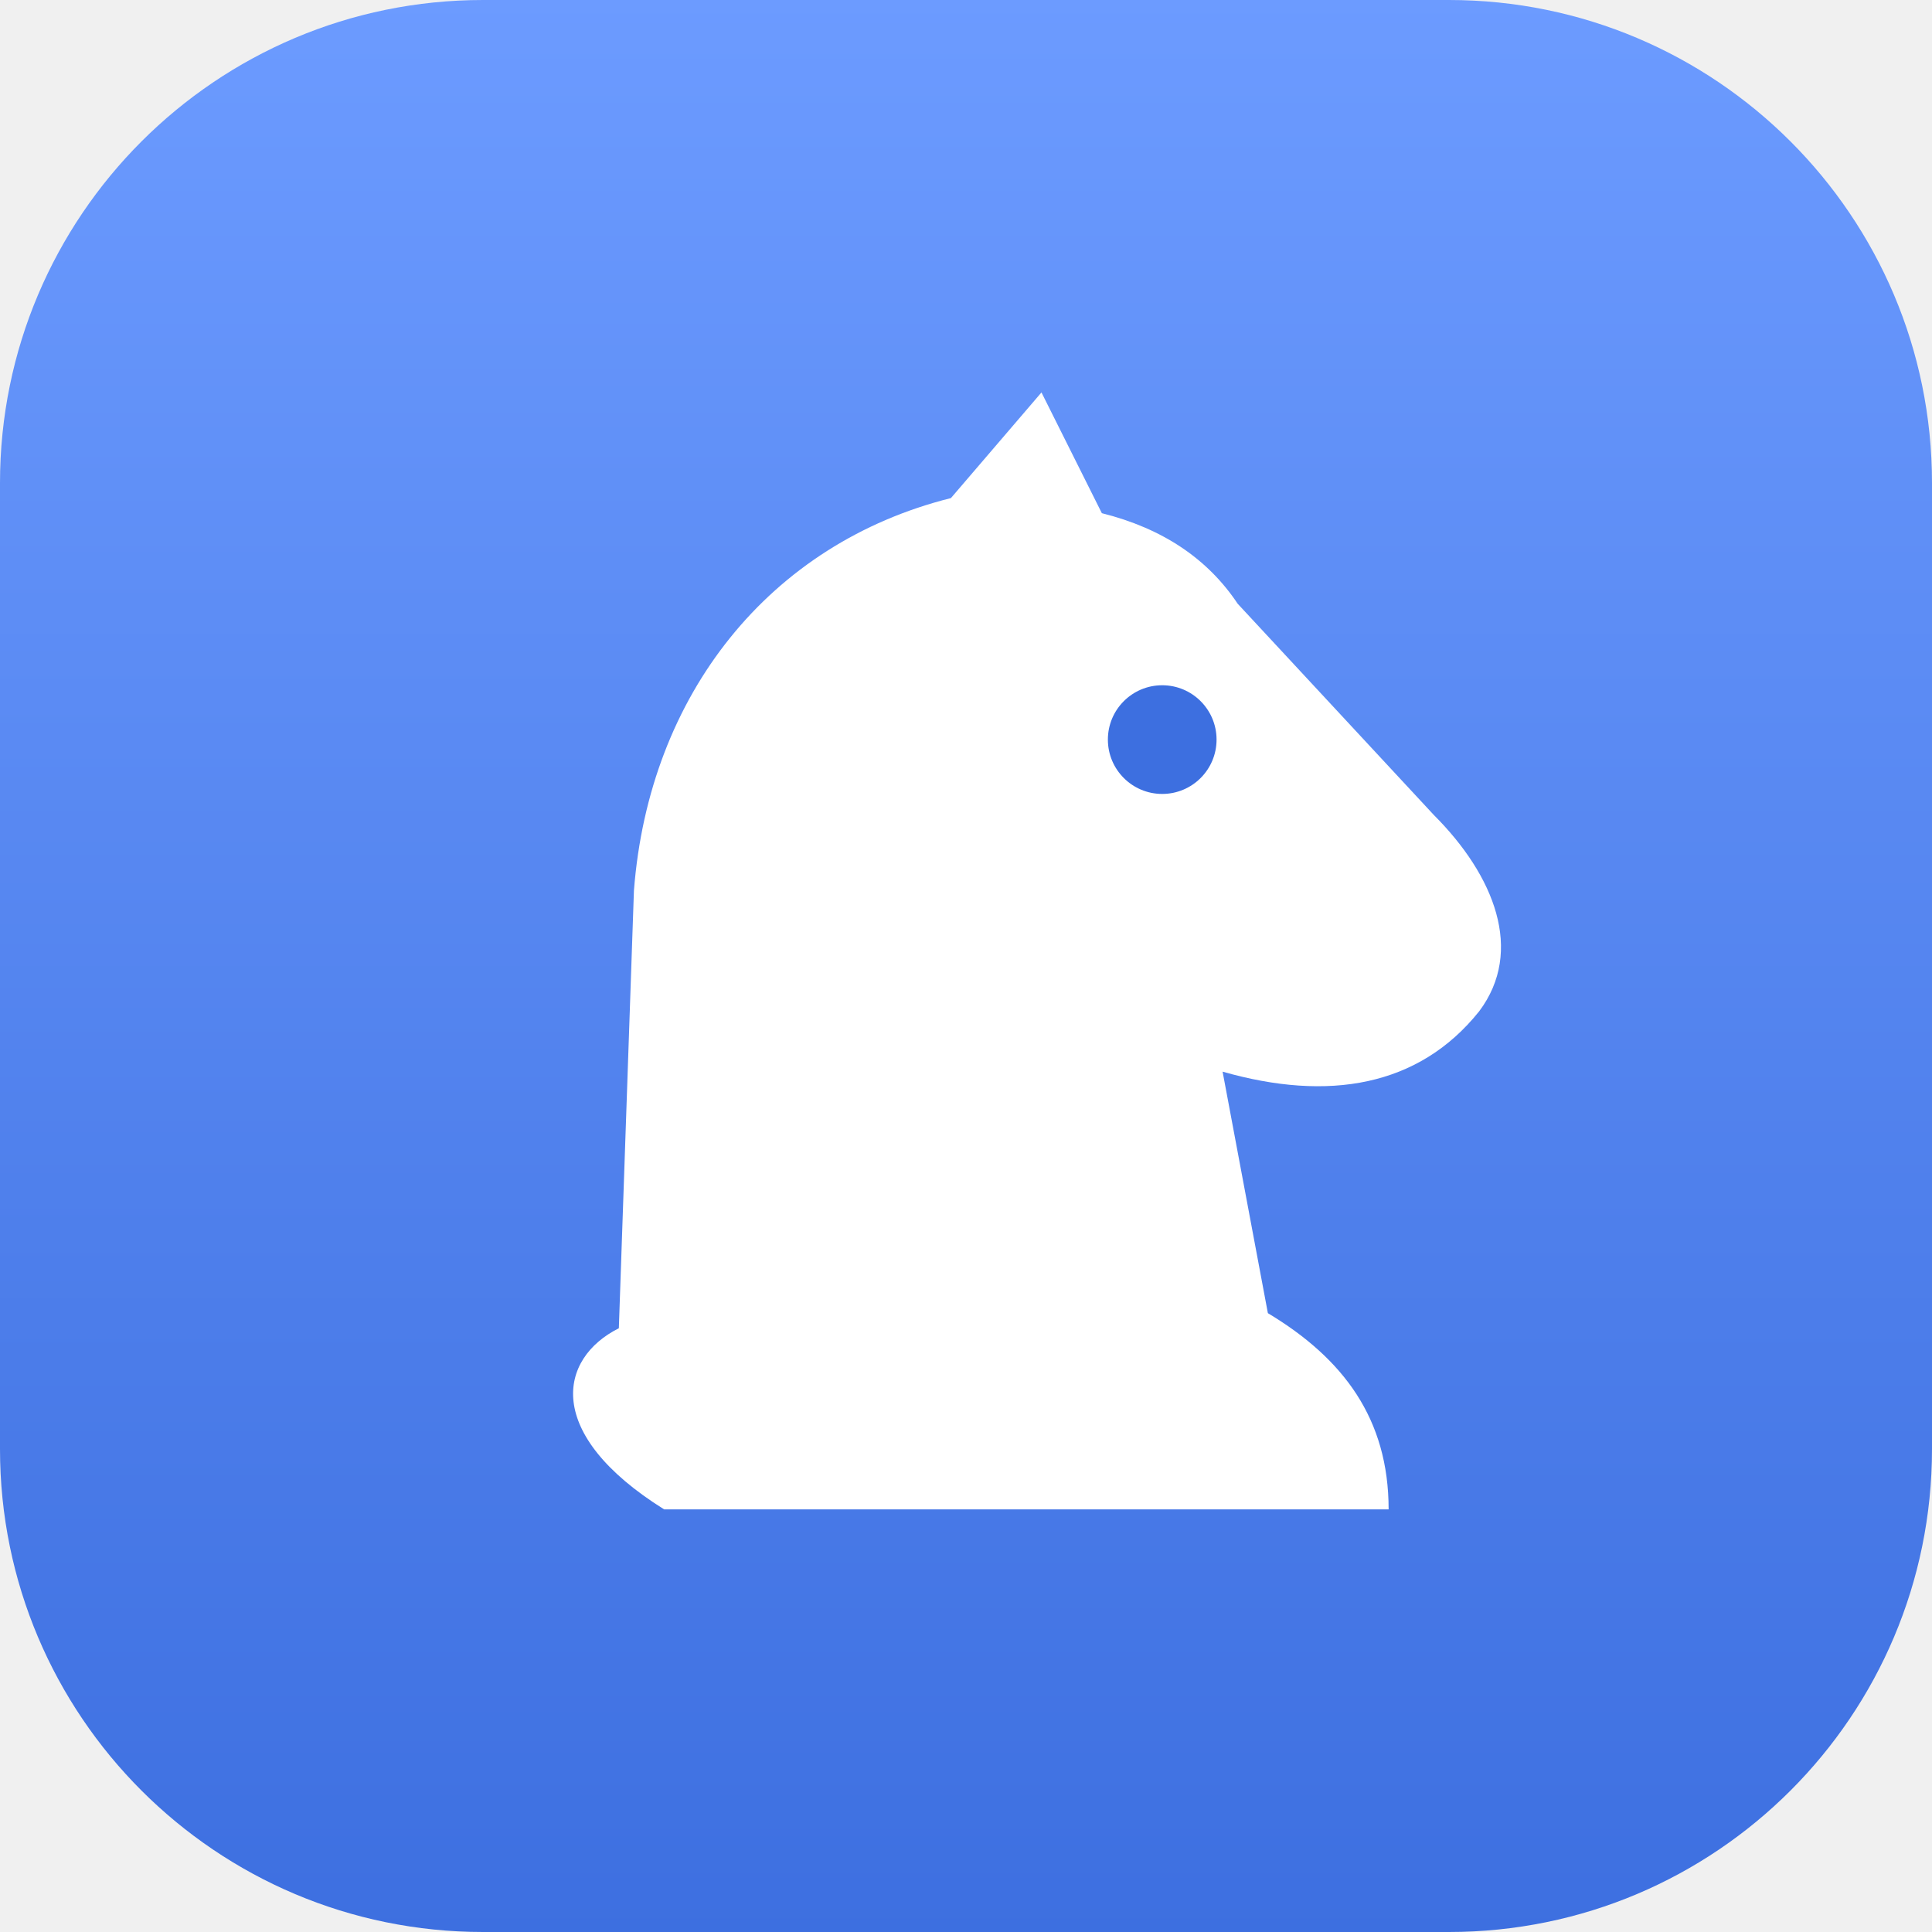
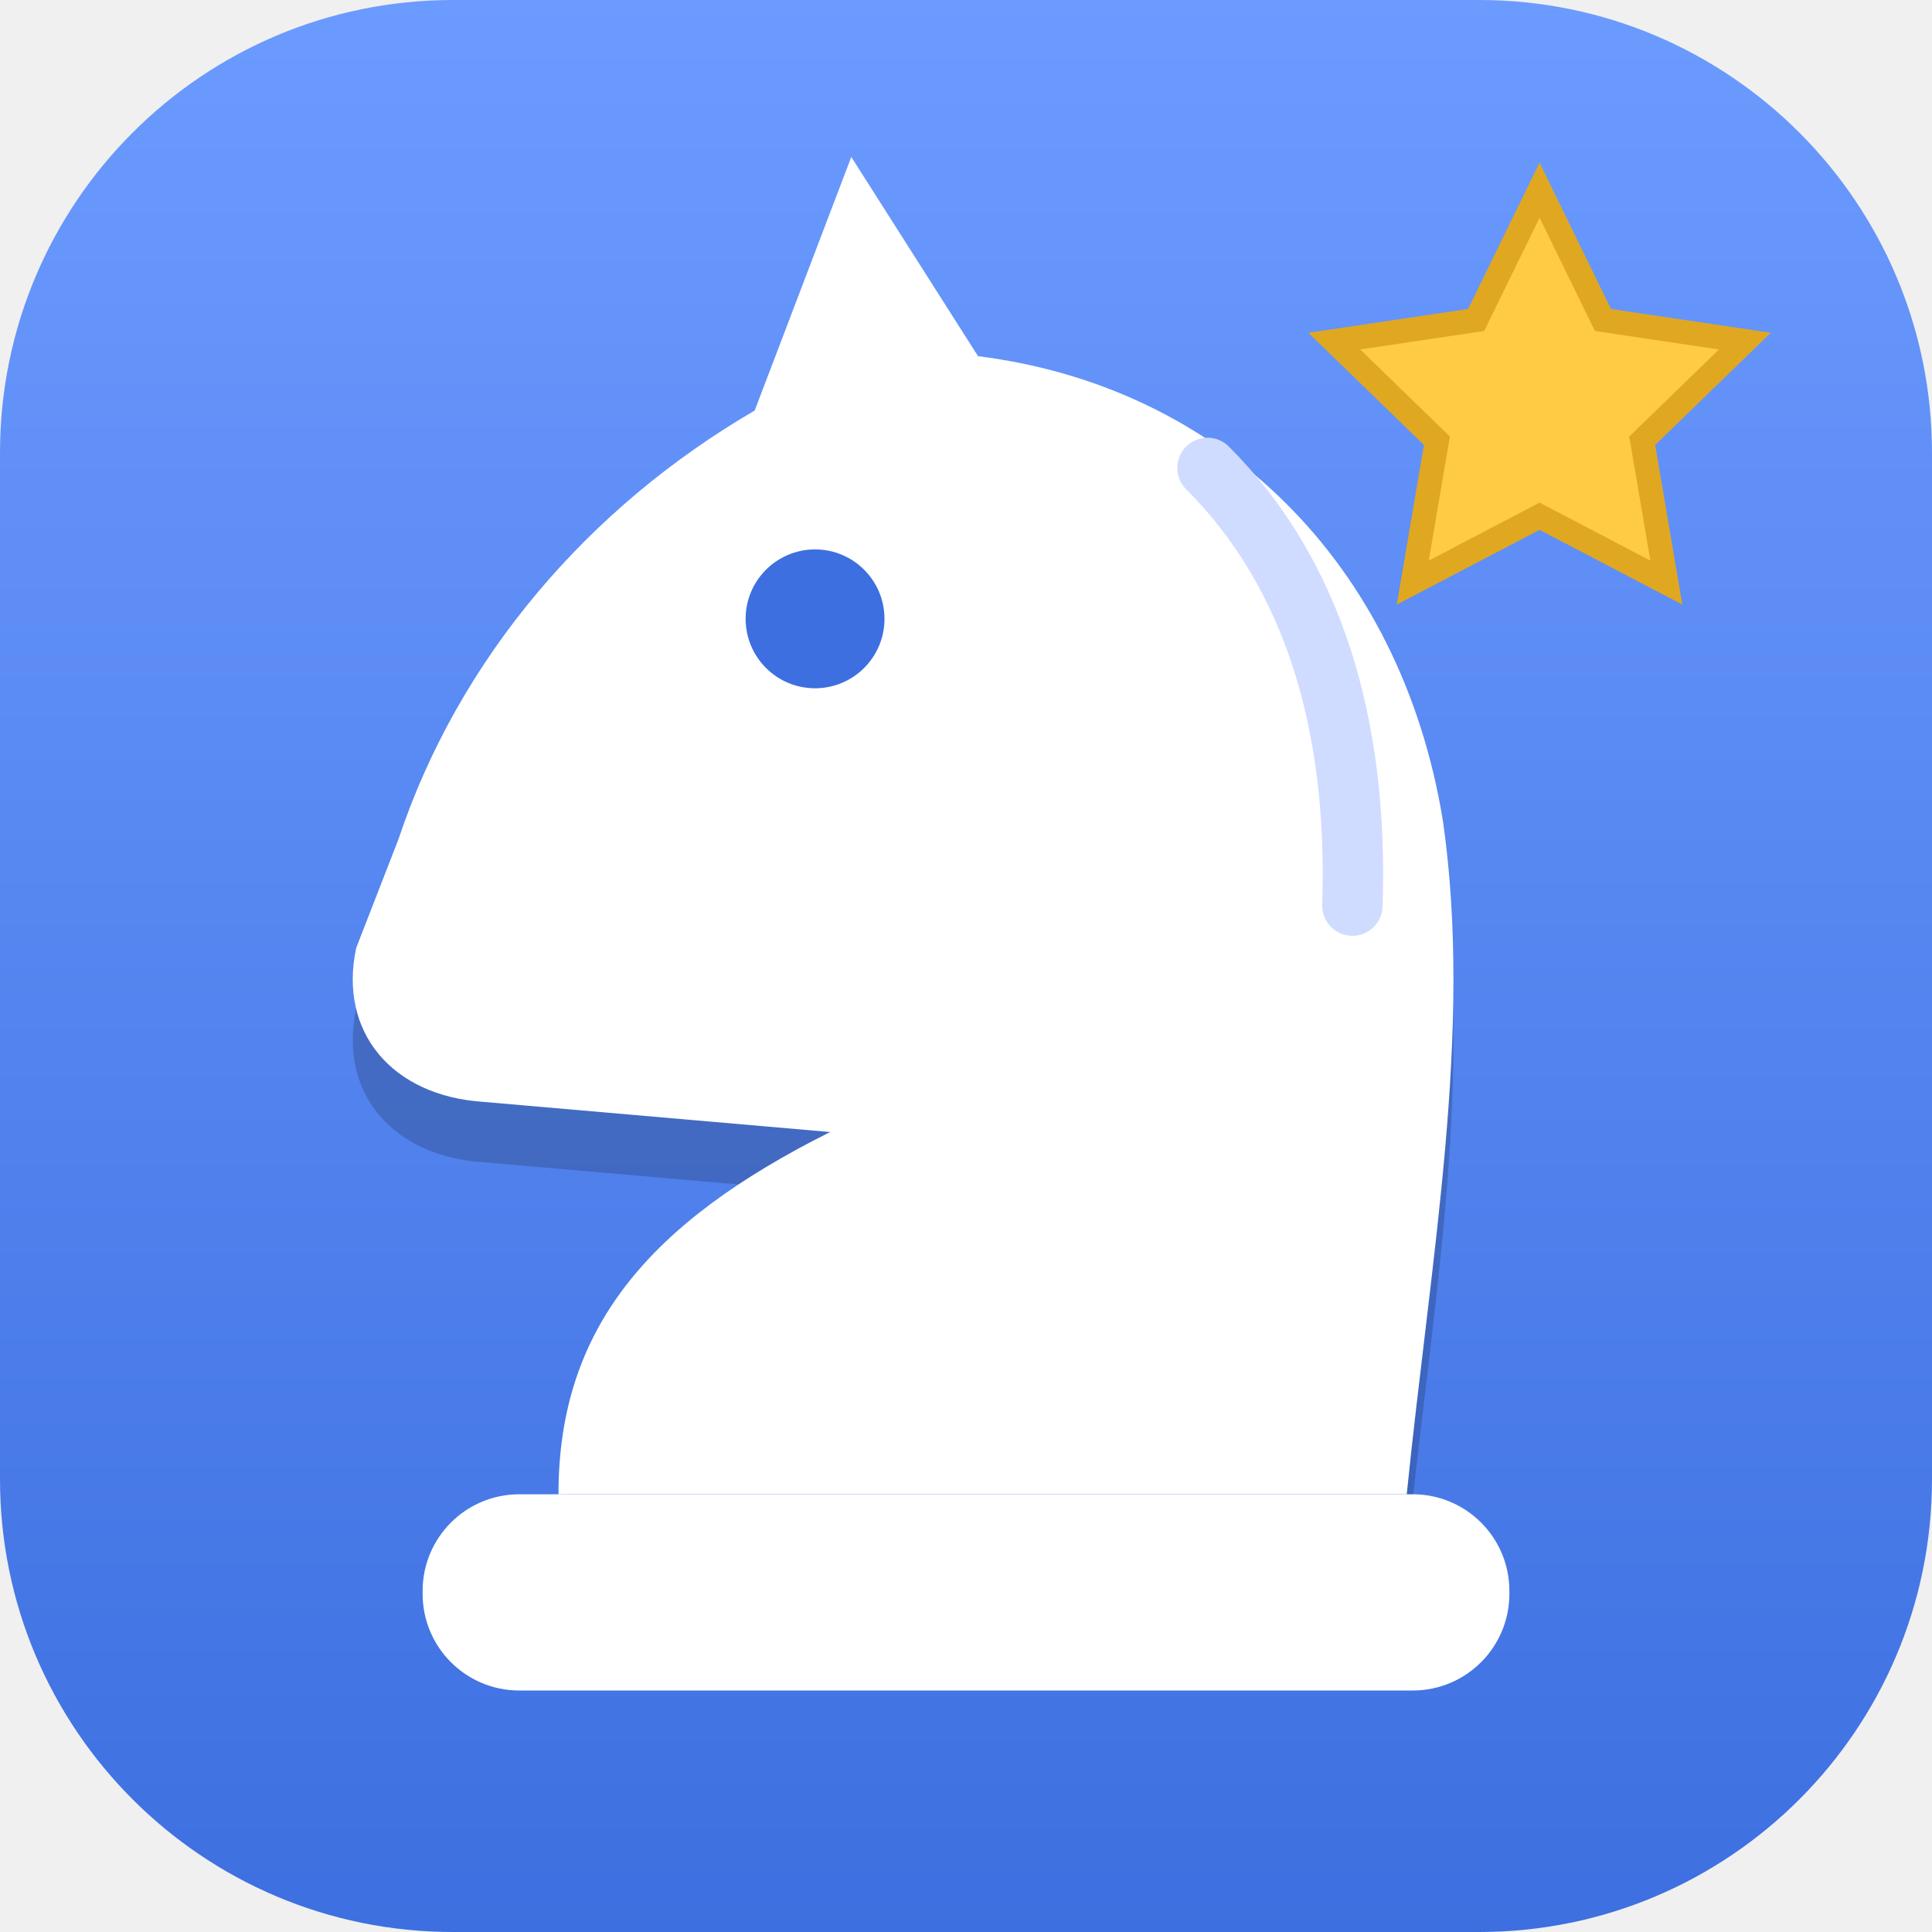
<svg xmlns="http://www.w3.org/2000/svg" viewBox="0 0 64 64">
  <defs>
    <linearGradient id="t" x1="0" y1="0" x2="0" y2="1">
      <stop offset="0" stop-color="#6c9bff" />
      <stop offset="1" stop-color="#3d6fe0" />
    </linearGradient>
  </defs>
-   <rect width="64" height="64" rx="16" fill="url(#t)" />
-   <path d="M22 50h24c0-3-1.5-5-4-6.5l-1.5-8c3.5 1 6.5.5 8.5-2 1.5-2 .5-4.5-1.5-6.5L41 20c-1-1.5-2.5-2.5-4.5-3l-2-4-3 3.5c-6 1.5-10 6.5-10.5 13l-.5 14.5C18.5 45 18 47.5 22 50z" fill="#fff" />
-   <circle cx="38.5" cy="24.5" r="1.8" fill="#3d6fe0" />
+   <rect width="64" height="64" rx="15" fill="url(#t)" />
+   <path d="M18.5 49.5C18.5 44 21.5 40.5 27.5 37.5L16 36.5C13 36.3 11.2 34.2 11.8 31.4L13.2 27.8C15.2 21.8 19.5 16.8 25 13.6L28.2 5.2L32.4 11.8C40.4 12.8 46.4 18.6 47.8 27.2C48.8 34.2 47.4 41.6 46.6 49.5Z" fill="#000" fill-opacity=".18" transform="translate(0 2)" />
+   <path d="M18.5 49.5C18.5 44 21.5 40.5 27.5 37.5L16 36.5C13 36.3 11.2 34.2 11.8 31.4L13.2 27.8C15.2 21.8 19.5 16.8 25 13.6L28.2 5.2L32.4 11.8C40.4 12.8 46.4 18.6 47.8 27.2C48.8 34.2 47.4 41.6 46.6 49.5Z" fill="#fff" />
+   <path d="M40 15.5C43.5 19 45 24 44.8 30" fill="none" stroke="#cfdcff" stroke-width="2" stroke-linecap="round" />
+   <rect x="14" y="49.5" width="36" height="6.5" rx="3.2" fill="#fff" />
+   <circle cx="27" cy="20.5" r="2.3" fill="#3d6fe0" />
+   <path d="M51 6.3l2.1 4.3 4.7.7-3.4 3.3.8 4.7-4.2-2.2-4.2 2.2.8-4.7-3.4-3.3 4.7-.7z" fill="#ffcb45" stroke="#e0a820" stroke-width=".8" />
</svg>
